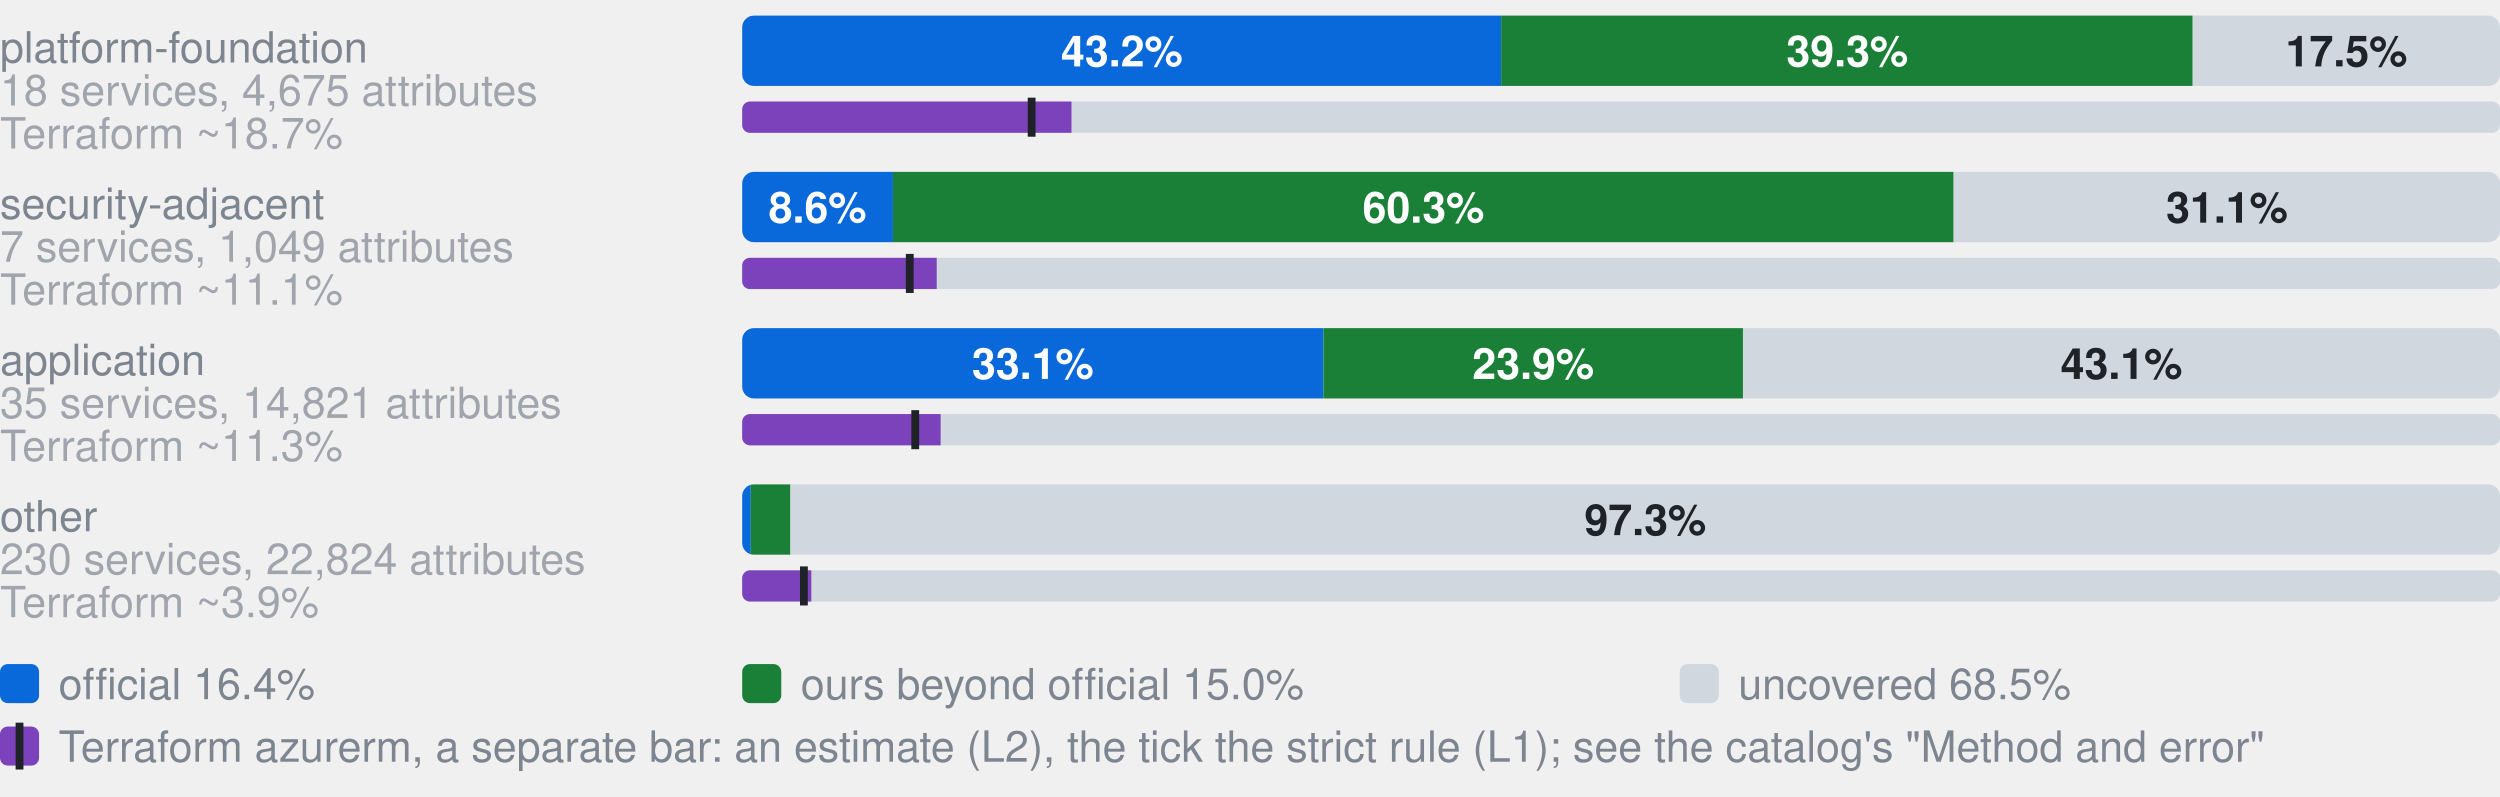
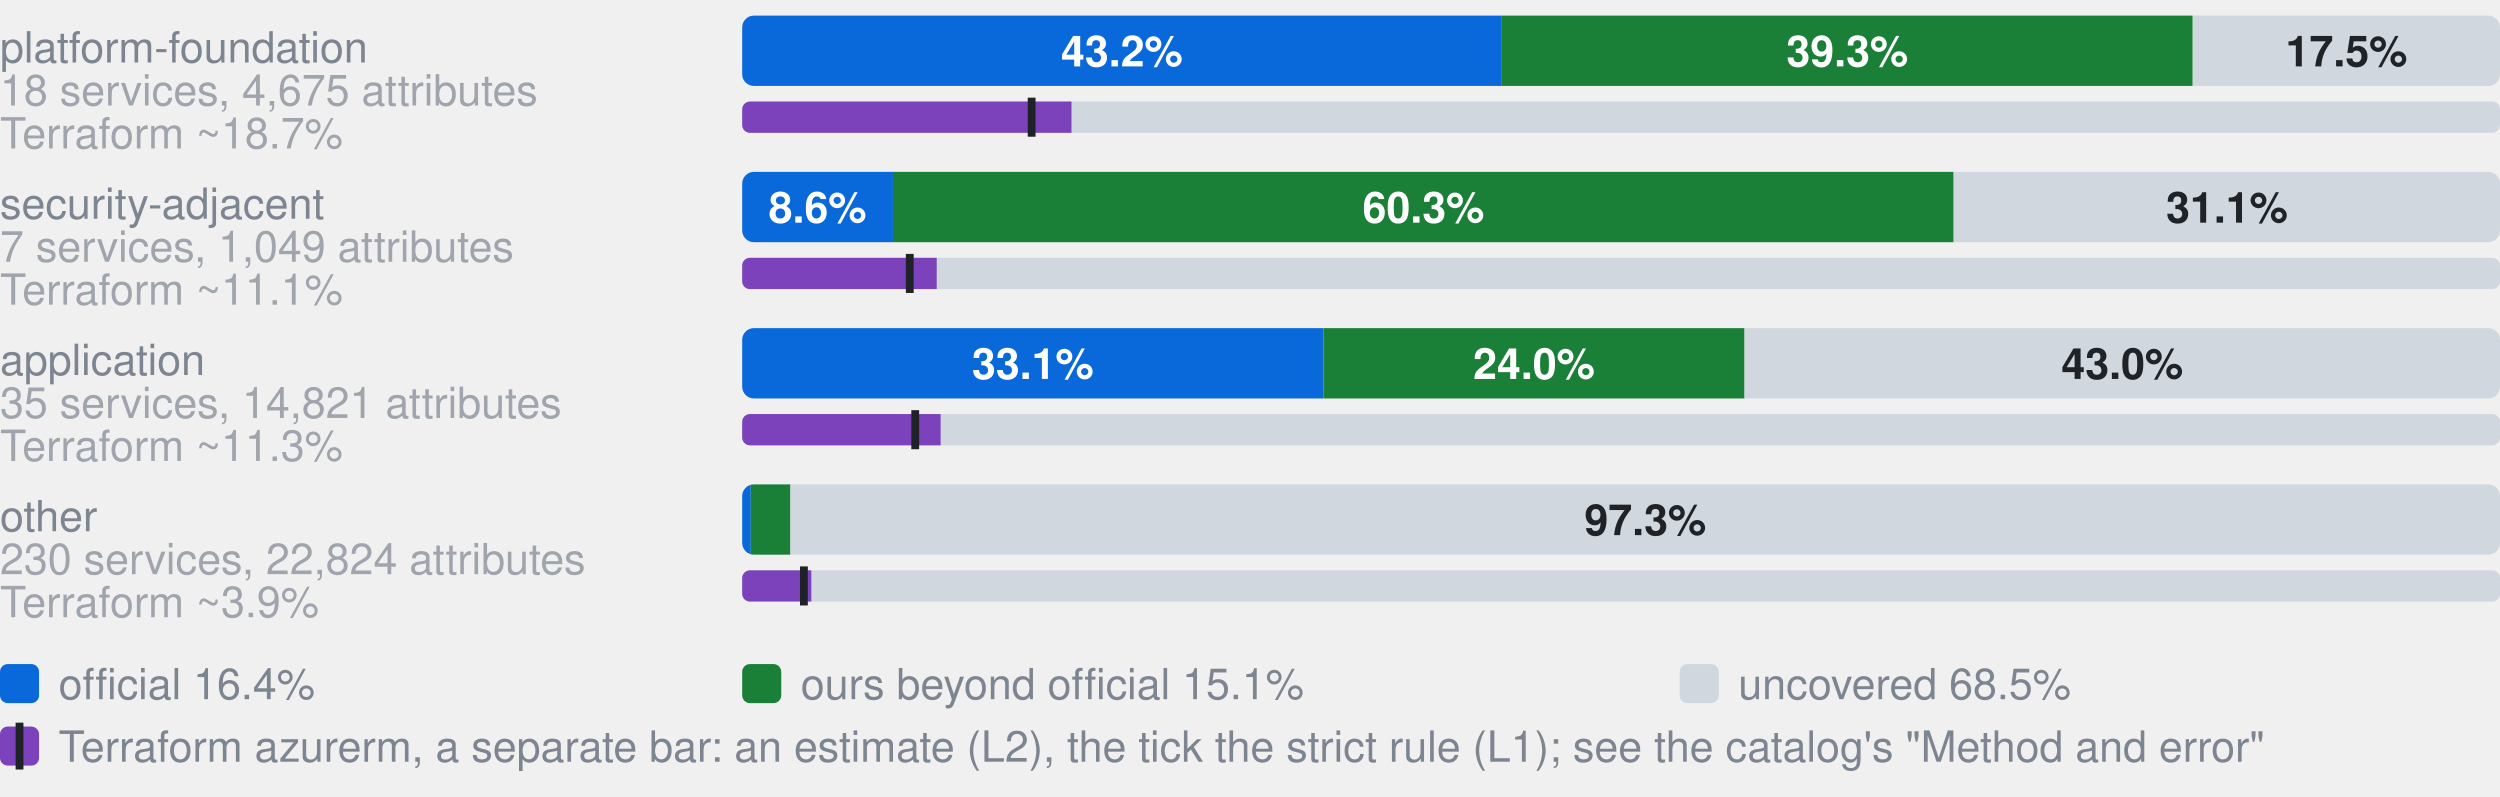
- <svg xmlns="http://www.w3.org/2000/svg" width="640" height="204" viewBox="0 0 640 204" role="img" aria-label="Coverage by category. platform-foundation, 18 services, 4,675 attributes: 43.2% official, 39.3% ours beyond official, 17.5% uncovered, of 4675 attributes; Terraform azurerm, an estimate: 18.7% (L2), 16.5% by the strict rule (L1); security-adjacent, 7 services, 1,049 attributes: 8.6% official, 60.3% ours beyond official, 31.1% uncovered, of 1049 attributes; Terraform azurerm, an estimate: 11.1% (L2), 9.5% by the strict rule (L1); application, 35 services, 14,821 attributes: 33.1% official, 23.9% ours beyond official, 43.1% uncovered, of 14821 attributes; Terraform azurerm, an estimate: 11.3% (L2), 9.8% by the strict rule (L1); other, 230 services, 22,824 attributes: 0.5% official, 2.3% ours beyond official, 97.3% uncovered, of 22824 attributes; Terraform azurerm, an estimate: 3.9% (L2), 3.5% by the strict rule (L1)">
+ <svg xmlns="http://www.w3.org/2000/svg" width="640" height="204" viewBox="0 0 640 204" role="img" aria-label="Coverage by category. platform-foundation, 18 services, 4,675 attributes: 43.2% official, 39.3% ours beyond official, 17.5% uncovered, of 4675 attributes; Terraform azurerm, an estimate: 18.7% (L2), 16.5% by the strict rule (L1); security-adjacent, 7 services, 1,049 attributes: 8.6% official, 60.3% ours beyond official, 31.1% uncovered, of 1049 attributes; Terraform azurerm, an estimate: 11.1% (L2), 9.5% by the strict rule (L1); application, 35 services, 14,821 attributes: 33.1% official, 24.0% ours beyond official, 43.0% uncovered, of 14821 attributes; Terraform azurerm, an estimate: 11.3% (L2), 9.8% by the strict rule (L1); other, 230 services, 22,824 attributes: 0.5% official, 2.3% ours beyond official, 97.3% uncovered, of 22824 attributes; Terraform azurerm, an estimate: 3.9% (L2), 3.5% by the strict rule (L1)">
  <style>text{font-family:-apple-system,BlinkMacSystemFont,"Segoe UI",Helvetica,Arial,sans-serif}.s{font-size:11px;font-weight:600}.t{font-size:11px;fill:#7d8590}.h{font-size:12px;font-weight:600;fill:#7d8590}</style>
  <text x="0" y="16.0" class="t">platform-foundation</text>
  <text x="0" y="27.0" class="t" opacity="0.7">18 services, 4,675 attributes</text>
  <clipPath id="g0">
    <rect x="190.0" y="4.0" width="450.0" height="18.0" rx="3" />
  </clipPath>
  <g clip-path="url(#g0)">
    <rect x="190.0" y="4.0" width="194.3" height="18.0" fill="#0969da" />
    <rect x="384.3" y="4.0" width="177.0" height="18.0" fill="#1a7f37" />
    <rect x="561.4" y="4.0" width="78.6" height="18.0" fill="#d0d7de" />
  </g>
  <text x="287.2" y="17.0" text-anchor="middle" fill="#fff" class="s">43.2%</text>
  <text x="472.9" y="17.0" text-anchor="middle" fill="#fff" class="s">39.3%</text>
  <text x="600.7" y="17.0" text-anchor="middle" fill="#1f2328" class="s">17.5%</text>
  <text x="0" y="38.0" class="t" opacity="0.7">Terraform ~18.7%</text>
  <clipPath id="t0">
    <rect x="190.0" y="26.0" width="450.0" height="8.0" rx="2" />
  </clipPath>
  <g clip-path="url(#t0)">
    <rect x="190.0" y="26.0" width="450.0" height="8.0" fill="#d0d7de" />
    <rect x="190.0" y="26.0" width="84.3" height="8.0" fill="#7b42bc" />
  </g>
  <rect x="263.1" y="25.0" width="2" height="10.0" fill="#1f2328" />
  <text x="0" y="56.0" class="t">security-adjacent</text>
  <text x="0" y="67.0" class="t" opacity="0.7">7 services, 1,049 attributes</text>
  <clipPath id="g1">
    <rect x="190.0" y="44.0" width="450.0" height="18.0" rx="3" />
  </clipPath>
  <g clip-path="url(#g1)">
    <rect x="190.0" y="44.0" width="38.6" height="18.0" fill="#0969da" />
    <rect x="228.6" y="44.0" width="271.5" height="18.0" fill="#1a7f37" />
    <rect x="500.2" y="44.0" width="139.8" height="18.0" fill="#d0d7de" />
  </g>
  <text x="209.3" y="57.0" text-anchor="middle" fill="#fff" class="s">8.6%</text>
  <text x="364.4" y="57.0" text-anchor="middle" fill="#fff" class="s">60.3%</text>
  <text x="570.1" y="57.0" text-anchor="middle" fill="#1f2328" class="s">31.1%</text>
  <text x="0" y="78.0" class="t" opacity="0.7">Terraform ~11.1%</text>
  <clipPath id="t1">
    <rect x="190.0" y="66.0" width="450.0" height="8.0" rx="2" />
  </clipPath>
  <g clip-path="url(#t1)">
    <rect x="190.0" y="66.0" width="450.0" height="8.0" fill="#d0d7de" />
    <rect x="190.0" y="66.0" width="49.8" height="8.0" fill="#7b42bc" />
  </g>
  <rect x="231.9" y="65.0" width="2" height="10.0" fill="#1f2328" />
  <text x="0" y="96.0" class="t">application</text>
  <text x="0" y="107.0" class="t" opacity="0.7">35 services, 14,821 attributes</text>
  <clipPath id="g2">
    <rect x="190.0" y="84.0" width="450.0" height="18.0" rx="3" />
  </clipPath>
  <g clip-path="url(#g2)">
    <rect x="190.0" y="84.0" width="148.8" height="18.0" fill="#0969da" />
-     <rect x="338.8" y="84.0" width="107.4" height="18.0" fill="#1a7f37" />
-     <rect x="446.2" y="84.0" width="193.8" height="18.0" fill="#d0d7de" />
+     <rect x="338.8" y="84.0" width="107.8" height="18.0" fill="#1a7f37" />
+     <rect x="446.6" y="84.0" width="193.4" height="18.0" fill="#d0d7de" />
  </g>
  <text x="264.4" y="97.0" text-anchor="middle" fill="#fff" class="s">33.1%</text>
-   <text x="392.5" y="97.0" text-anchor="middle" fill="#fff" class="s">23.9%</text>
-   <text x="543.1" y="97.0" text-anchor="middle" fill="#1f2328" class="s">43.1%</text>
+   <text x="392.7" y="97.0" text-anchor="middle" fill="#fff" class="s">24.0%</text>
+   <text x="543.3" y="97.0" text-anchor="middle" fill="#1f2328" class="s">43.0%</text>
  <text x="0" y="118.0" class="t" opacity="0.7">Terraform ~11.3%</text>
  <clipPath id="t2">
    <rect x="190.0" y="106.0" width="450.0" height="8.0" rx="2" />
  </clipPath>
  <g clip-path="url(#t2)">
    <rect x="190.0" y="106.0" width="450.0" height="8.0" fill="#d0d7de" />
    <rect x="190.0" y="106.0" width="50.8" height="8.0" fill="#7b42bc" />
  </g>
  <rect x="233.3" y="105.0" width="2" height="10.0" fill="#1f2328" />
  <text x="0" y="136.0" class="t">other</text>
  <text x="0" y="147.0" class="t" opacity="0.7">230 services, 22,824 attributes</text>
  <clipPath id="g3">
    <rect x="190.0" y="124.0" width="450.0" height="18.0" rx="3" />
  </clipPath>
  <g clip-path="url(#g3)">
    <rect x="190.0" y="124.0" width="2.2" height="18.0" fill="#0969da" />
    <rect x="192.2" y="124.0" width="10.2" height="18.0" fill="#1a7f37" />
    <rect x="202.3" y="124.0" width="437.7" height="18.0" fill="#d0d7de" />
  </g>
  <text x="421.2" y="137.0" text-anchor="middle" fill="#1f2328" class="s">97.3%</text>
  <text x="0" y="158.0" class="t" opacity="0.7">Terraform ~3.9%</text>
  <clipPath id="t3">
    <rect x="190.0" y="146.0" width="450.0" height="8.0" rx="2" />
  </clipPath>
  <g clip-path="url(#t3)">
    <rect x="190.0" y="146.0" width="450.0" height="8.0" fill="#d0d7de" />
    <rect x="190.0" y="146.0" width="17.7" height="8.0" fill="#7b42bc" />
  </g>
  <rect x="204.8" y="145.0" width="2" height="10.0" fill="#1f2328" />
  <rect x="0" y="170" width="10" height="10" rx="2" fill="#0969da" />
  <text x="15" y="179" class="t">official 16.4%</text>
  <rect x="190" y="170" width="10" height="10" rx="2" fill="#1a7f37" />
-   <text x="205" y="179" class="t">ours beyond official 15.0%</text>
+   <text x="205" y="179" class="t">ours beyond official 15.1%</text>
  <rect x="430" y="170" width="10" height="10" rx="2" fill="#d0d7de" />
  <text x="445" y="179" class="t">uncovered 68.5%</text>
  <rect x="0" y="186" width="10" height="10" rx="2" fill="#7b42bc" />
  <rect x="4" y="185" width="2" height="12" fill="#1f2328" />
  <text x="15" y="195" class="t">Terraform azurerm, a separate bar: an estimate (L2), the tick the strict rule (L1); see the catalog's "Method and error"</text>
</svg>
